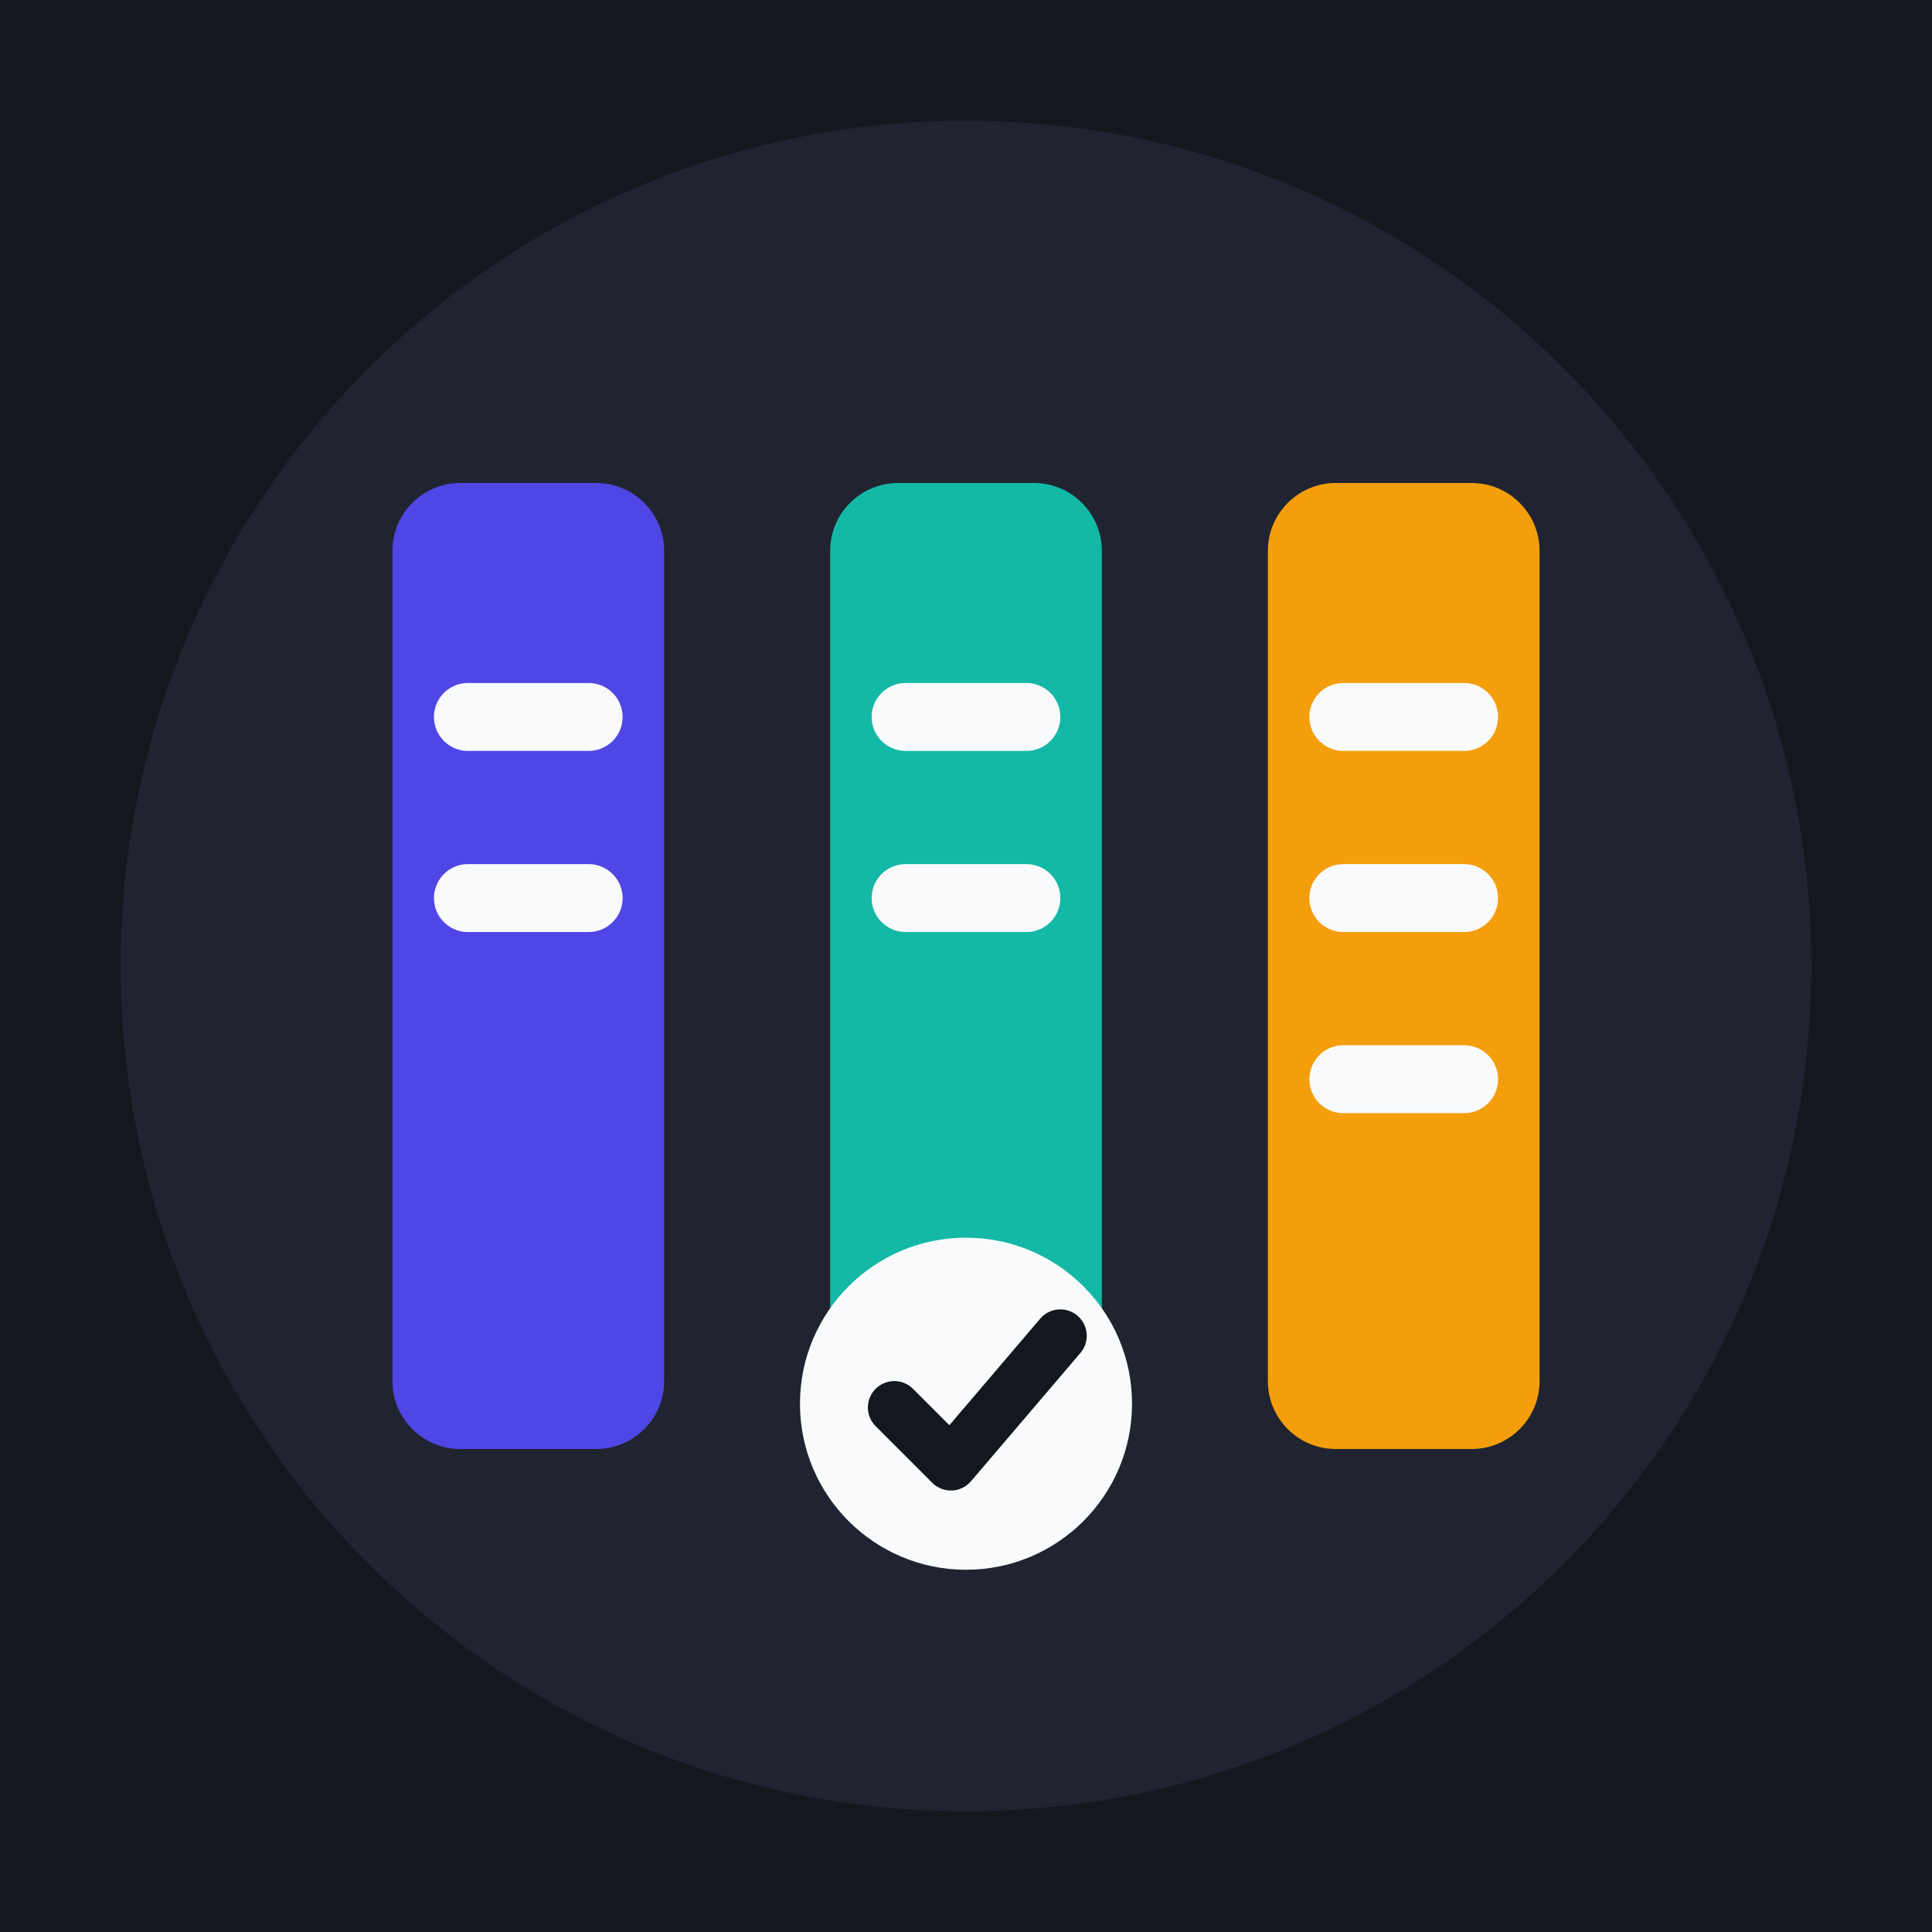
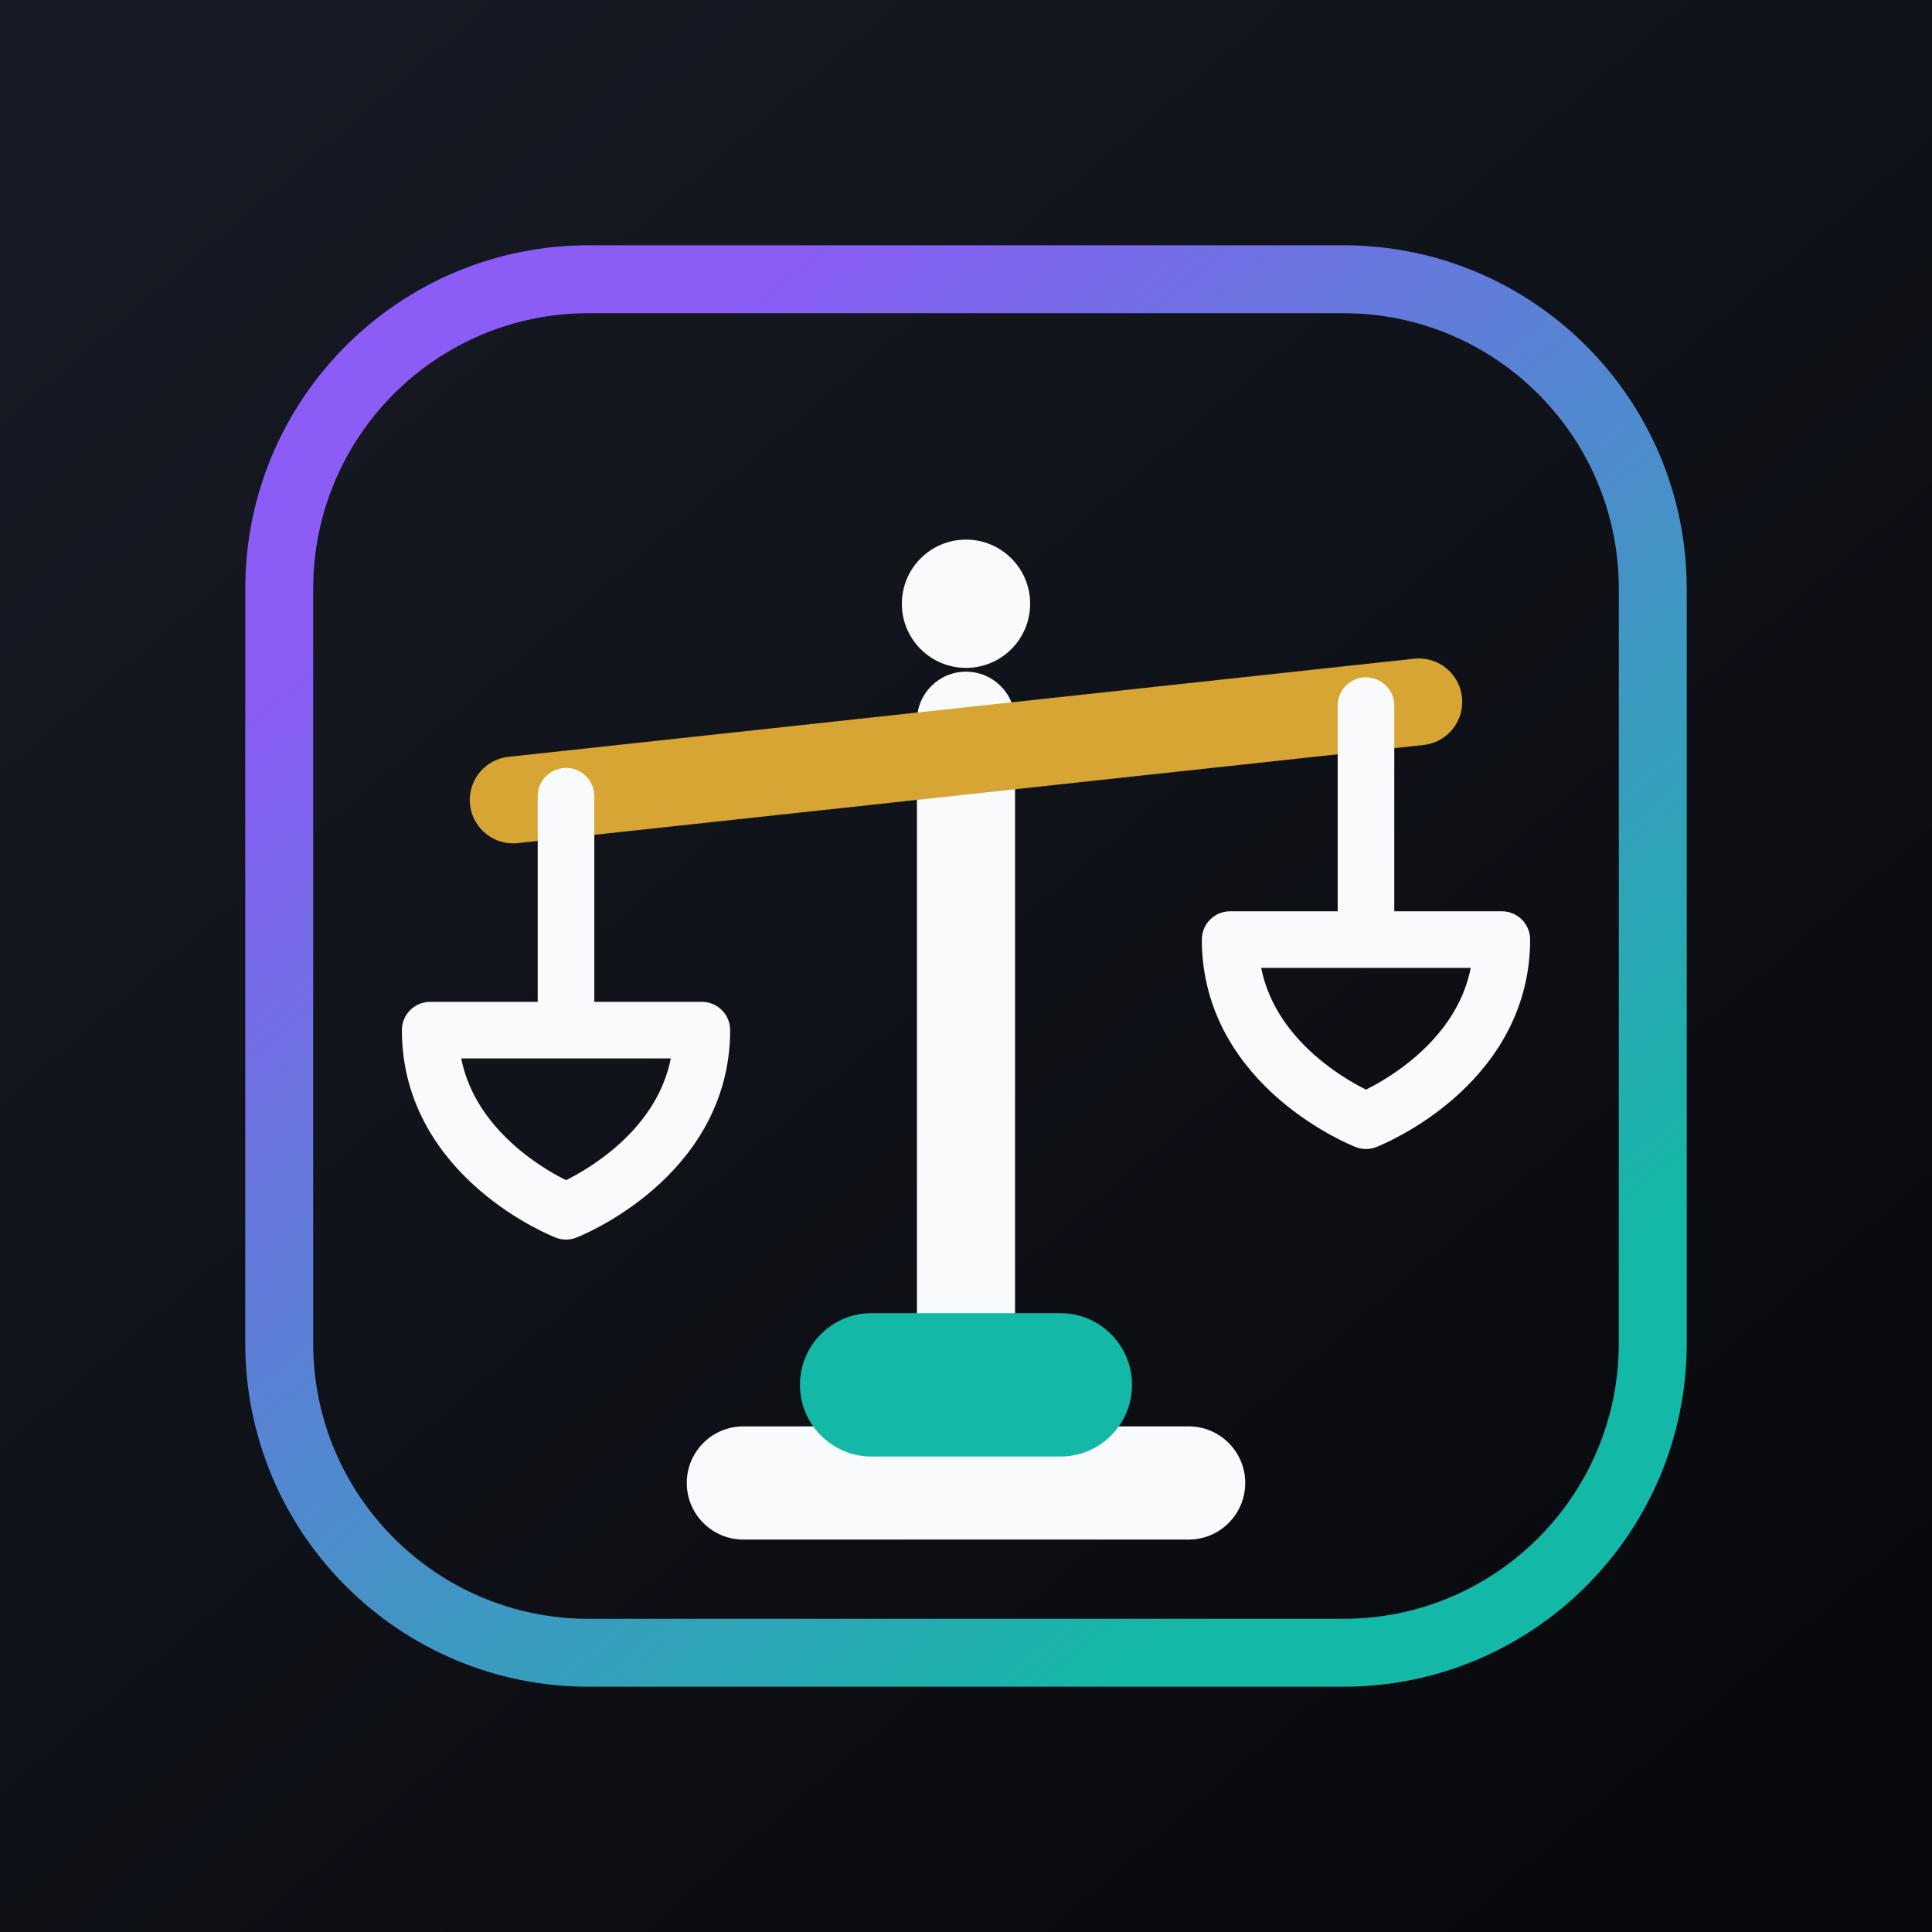
<svg xmlns="http://www.w3.org/2000/svg" viewBox="0 0 512 512" role="img" aria-label="Veritas Kanban">
-   <rect width="512" height="512" fill="#15171f" />
-   <circle cx="256" cy="256" r="224" fill="#202431" />
-   <rect x="104" y="128" width="72" height="256" rx="18" fill="#4f46e5" />
-   <rect x="220" y="128" width="72" height="256" rx="18" fill="#14b8a6" />
-   <rect x="336" y="128" width="72" height="256" rx="18" fill="#f59e0b" />
-   <path d="M124 190h32M124 238h32M240 190h32M240 238h32M356 190h32M356 238h32M356 286h32" stroke="#f8fafc" stroke-width="18" stroke-linecap="round" />
-   <circle cx="256" cy="372" r="44" fill="#f8fafc" />
-   <path d="M237 373l15 15 29-34" fill="none" stroke="#15171f" stroke-width="14" stroke-linecap="round" stroke-linejoin="round" />
+   <defs>
+     <linearGradient id="vk-bg" x1="64" y1="32" x2="448" y2="480" gradientUnits="userSpaceOnUse">
+       <stop stop-color="#171a24" />
+       <stop offset="1" stop-color="#08090d" />
+     </linearGradient>
+     <linearGradient id="vk-accent" x1="150" y1="116" x2="372" y2="384" gradientUnits="userSpaceOnUse">
+       <stop stop-color="#8b5cf6" />
+       <stop offset="1" stop-color="#14b8a6" />
+     </linearGradient>
+   </defs>
+   <rect width="512" height="512" fill="url(#vk-bg)" />
+   <rect x="74" y="74" width="364" height="364" rx="82" fill="none" stroke="url(#vk-accent)" stroke-width="18" />
+   <circle cx="256" cy="160" r="17" fill="#f8fafc" />
+   <rect x="243" y="178" width="26" height="188" rx="13" fill="#f8fafc" />
+   <rect x="182" y="378" width="148" height="30" rx="15" fill="#f8fafc" />
+   <rect x="212" y="348" width="88" height="38" rx="19" fill="#14b8a6" />
+   <path d="M136 212 376 186" fill="none" stroke="#d6a533" stroke-width="23" stroke-linecap="round" />
+   <path d="M150 211v62M114 273h72M114 273c0 34 36 48 36 48s36-14 36-48" fill="none" stroke="#f8fafc" stroke-width="15" stroke-linecap="round" stroke-linejoin="round" />
+   <path d="M362 187v62M326 249h72M326 249c0 34 36 48 36 48s36-14 36-48" fill="none" stroke="#f8fafc" stroke-width="15" stroke-linecap="round" stroke-linejoin="round" />
</svg>
